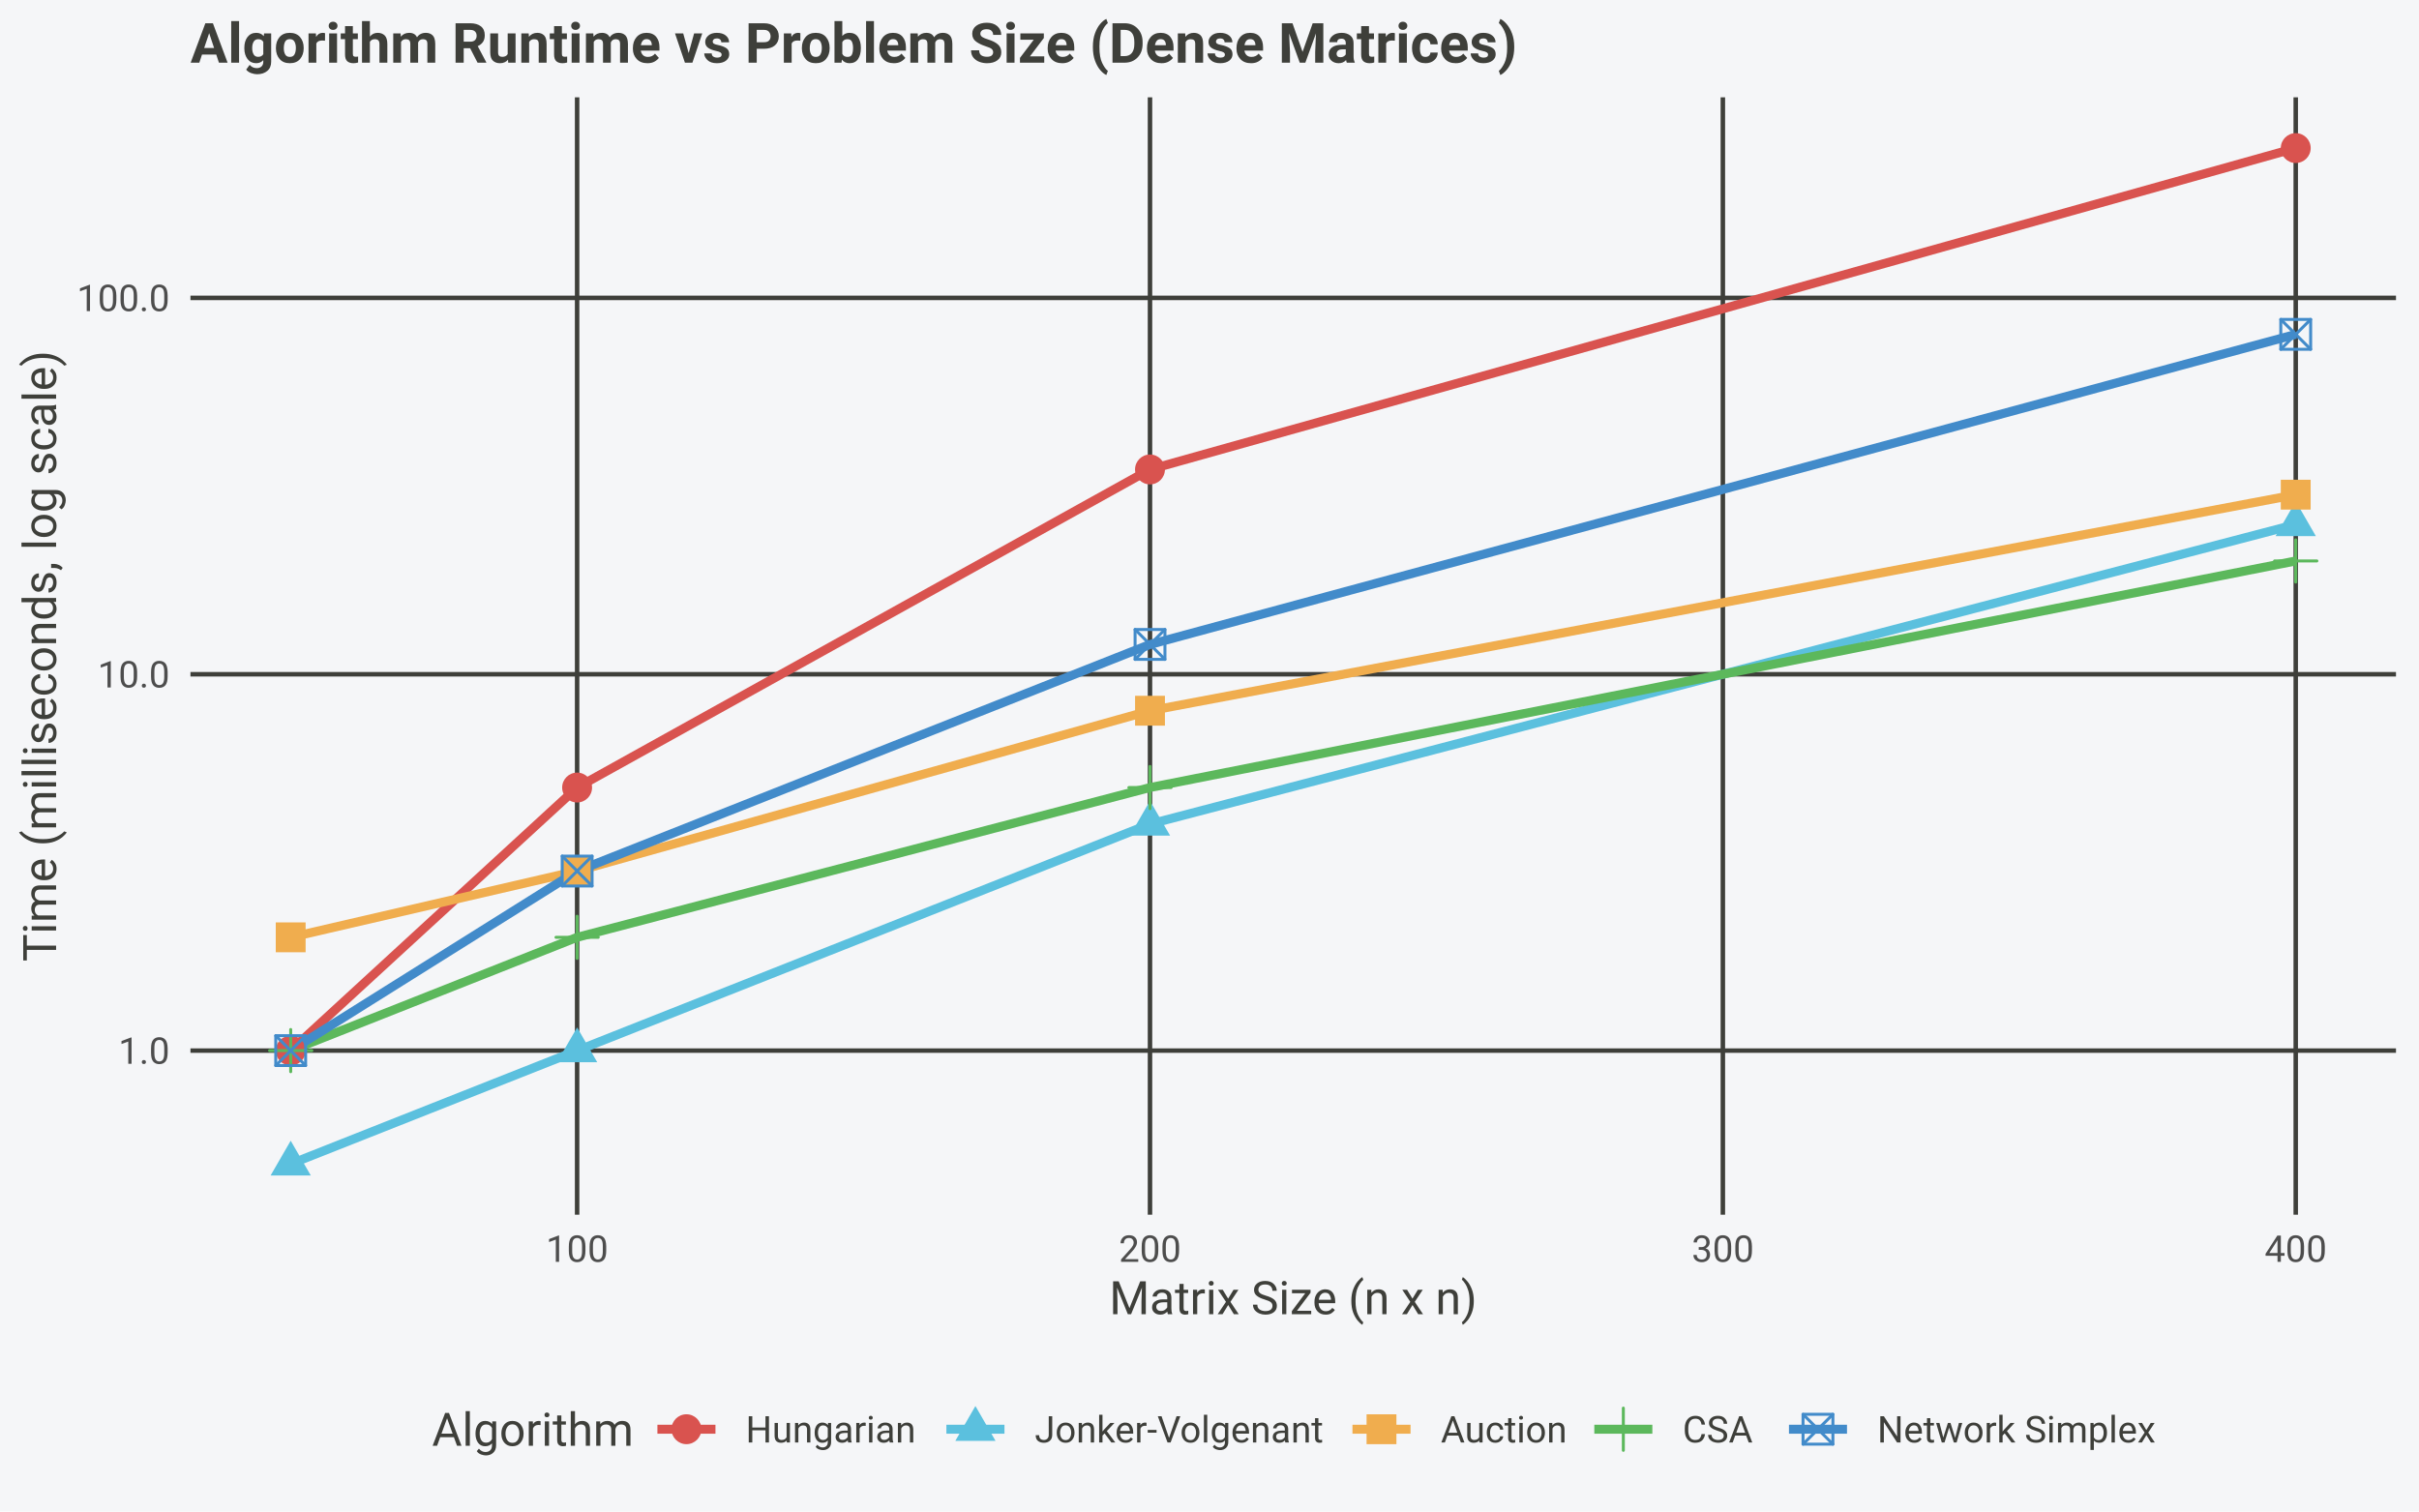
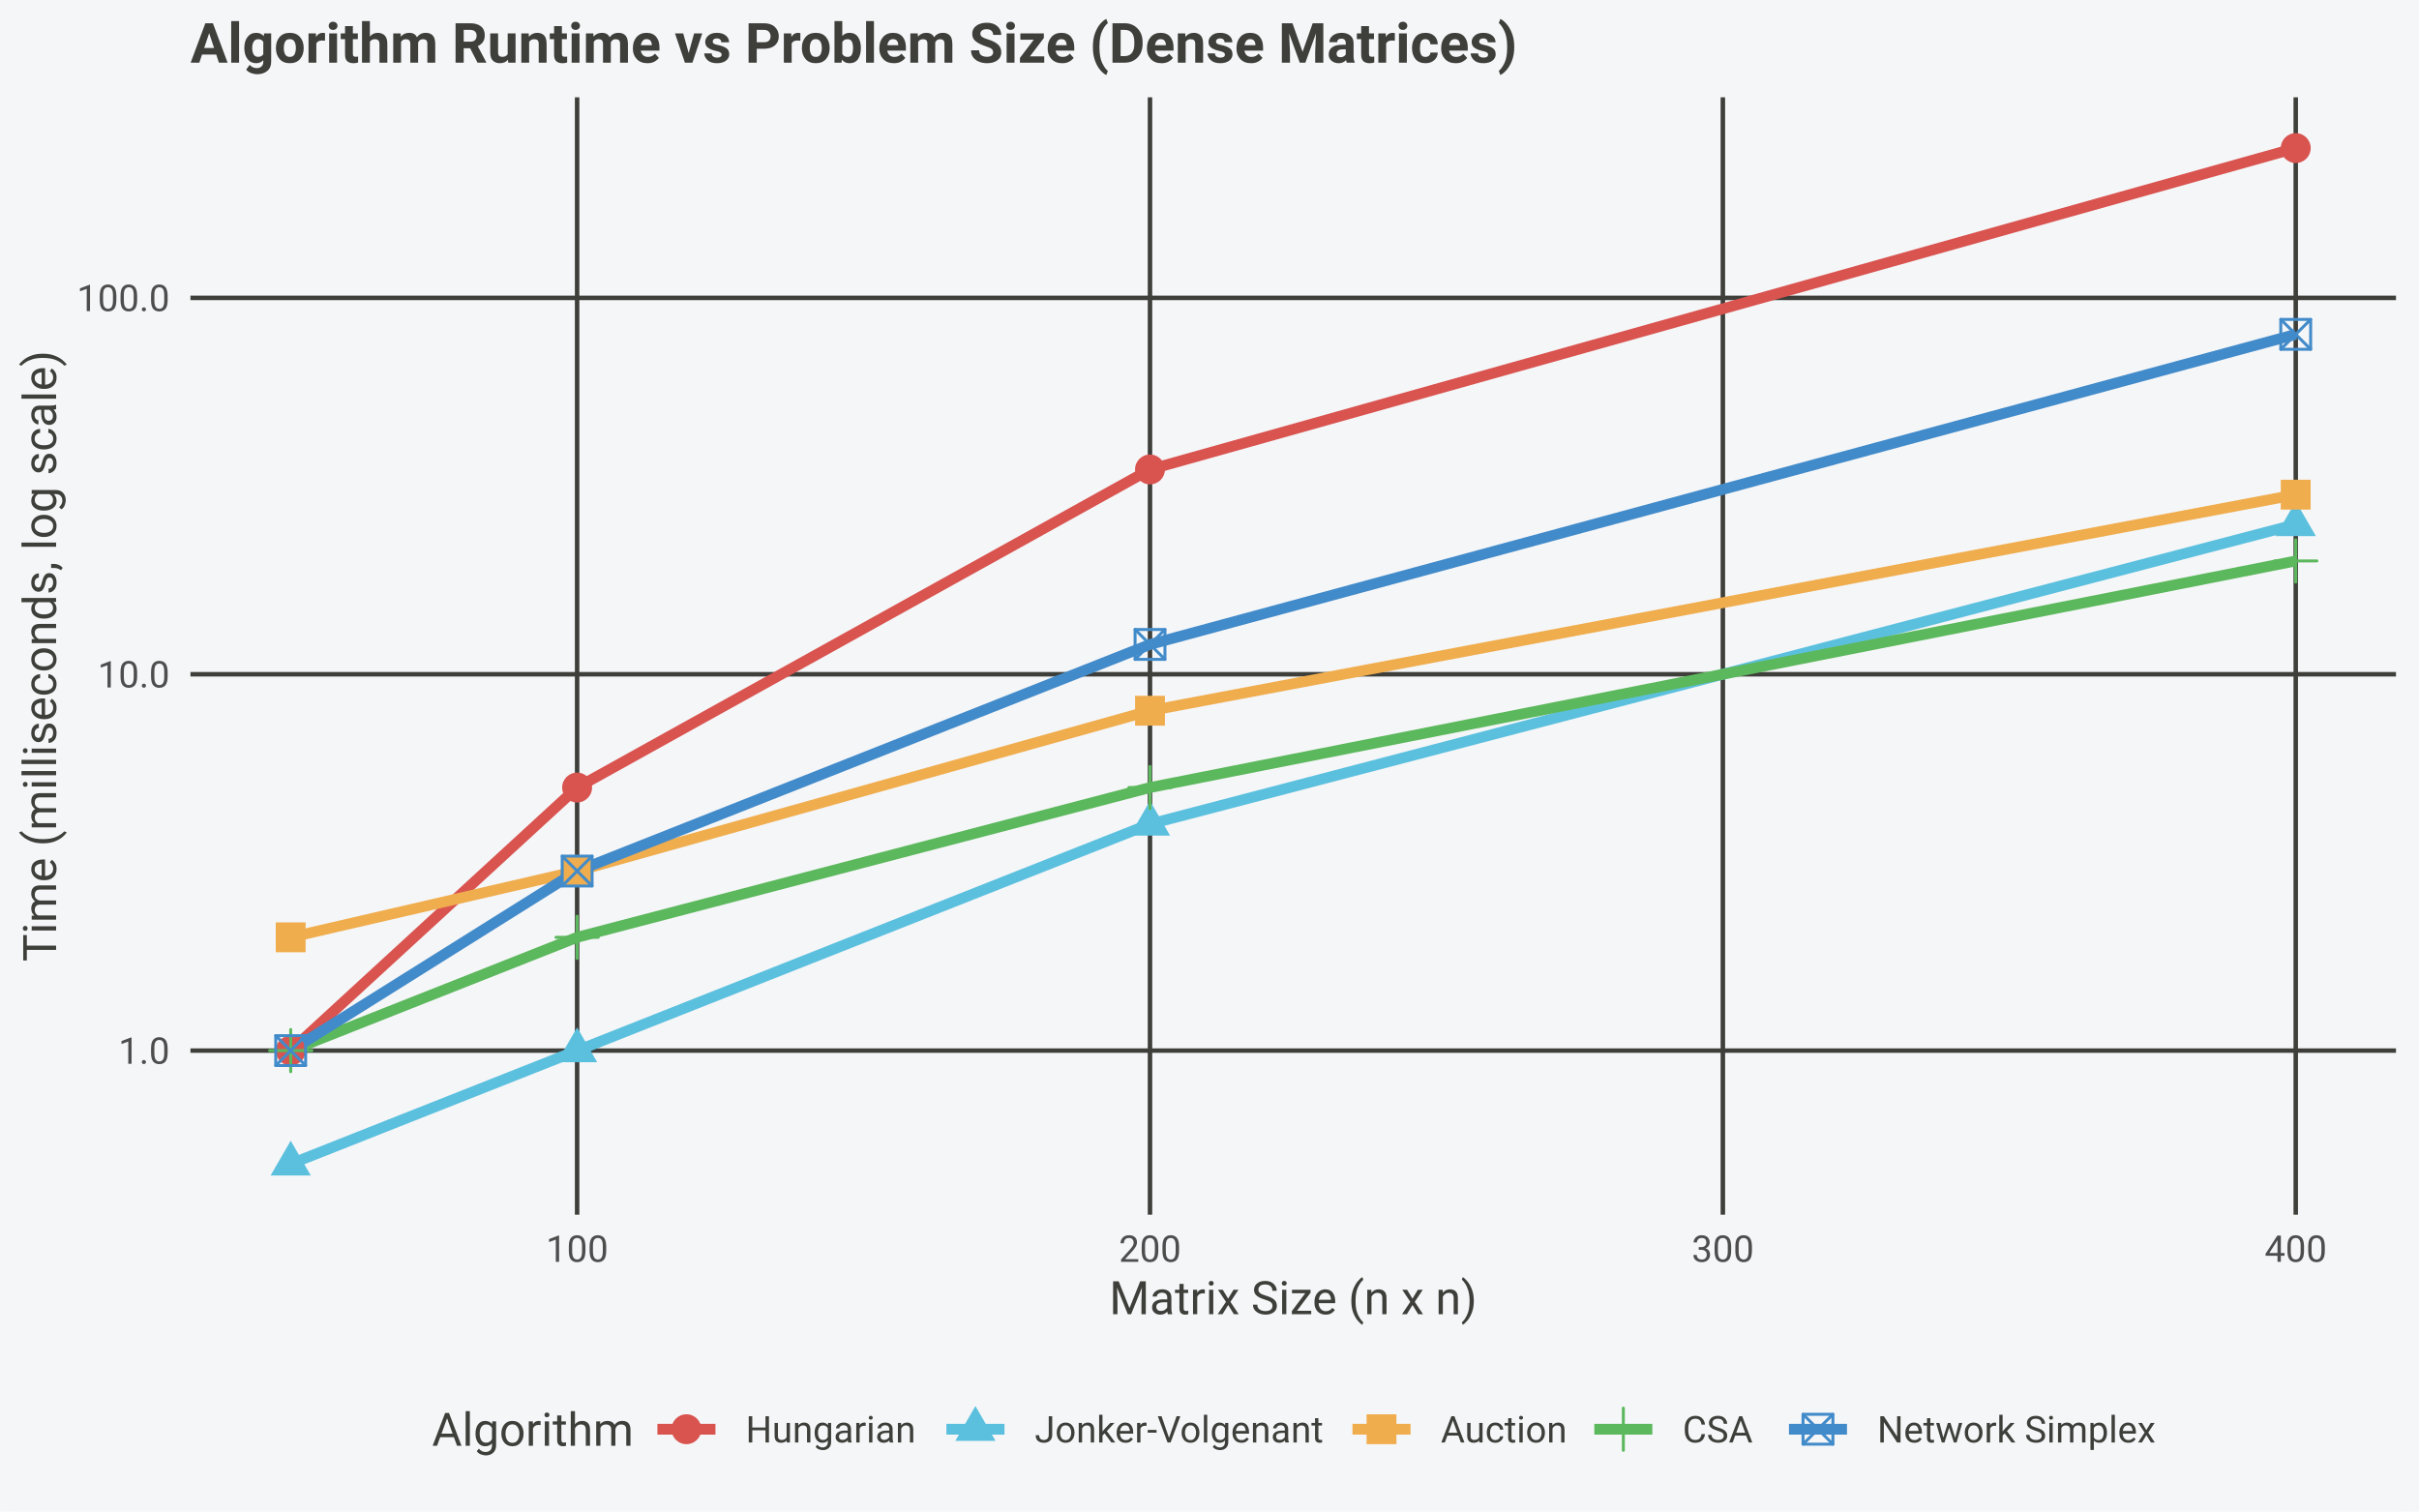
<svg xmlns="http://www.w3.org/2000/svg" width="576.00pt" height="360.00pt" viewBox="0 0 576.00 360.00">
  <g class="svglite">
    <defs>
      <style type="text/css">
    /* theme-aware-processed */
    .svglite line, .svglite polyline, .svglite polygon, .svglite path, .svglite circle {
      fill: none;
      stroke: #3E3F3A;
      stroke-linecap: round;
      stroke-linejoin: round;
      stroke-miterlimit: 10.00;
    }
    .svglite &gt; g &gt; rect {
      fill: none;
      stroke: #3E3F3A;
      stroke-linecap: round;
      stroke-linejoin: round;
      stroke-miterlimit: 10.00;
    }
    .svglite text {
      white-space: pre;
      fill: #3E3F3A;
    }
    .svglite g.glyphgroup path {
      fill: inherit;
      stroke: none;
    }
  </style>
    </defs>
    <rect width="100%" height="100%" style="stroke: none; fill: #F5F6F8;" />
    <defs>
      <clipPath id="cpMC4wMHw1NzYuMDB8MC4wMHwzNjAuMDA=">
        <rect x="0.00" y="0.00" width="576.00" height="360.00" />
      </clipPath>
    </defs>
    <g clip-path="url(#cpMC4wMHw1NzYuMDB8MC4wMHwzNjAuMDA=)">
      <rect rx="4" x="0.00" y="0.00" width="576.00" height="360.00" style="stroke-width: 1.07; stroke: none; fill: #F5F6F8;" />
    </g>
    <defs>
      <clipPath id="cpNDUuMzV8NTcwLjUyfDIzLjE4fDI4OS4zMQ==">
        <rect x="45.35" y="23.18" width="525.17" height="266.13" />
      </clipPath>
    </defs>
    <g clip-path="url(#cpNDUuMzV8NTcwLjUyfDIzLjE4fDI4OS4zMQ==)">
      <polyline points="45.35,250.22 570.52,250.22 " style="stroke-width: 1.07; stroke: #3E3F3A; stroke-linecap: butt;" />
      <polyline points="45.35,160.59 570.52,160.59 " style="stroke-width: 1.07; stroke: #3E3F3A; stroke-linecap: butt;" />
      <polyline points="45.35,70.95 570.52,70.95 " style="stroke-width: 1.07; stroke: #3E3F3A; stroke-linecap: butt;" />
      <polyline points="137.42,289.31 137.42,23.18 " style="stroke-width: 1.07; stroke: #3E3F3A; stroke-linecap: butt;" />
      <polyline points="273.83,289.31 273.83,23.18 " style="stroke-width: 1.07; stroke: #3E3F3A; stroke-linecap: butt;" />
      <polyline points="410.24,289.31 410.24,23.18 " style="stroke-width: 1.07; stroke: #3E3F3A; stroke-linecap: butt;" />
      <polyline points="546.65,289.31 546.65,23.18 " style="stroke-width: 1.07; stroke: #3E3F3A; stroke-linecap: butt;" />
-       <polyline points="69.22,250.22 137.42,187.57 273.83,111.81 546.65,35.27 " style="stroke-width: 2.13; stroke: #D9534F; stroke-linecap: butt;" />
-       <polyline points="69.22,277.21 137.42,250.22 273.83,196.26 546.65,124.91 " style="stroke-width: 2.13; stroke: #5BC0DE; stroke-linecap: butt;" />
-       <polyline points="69.22,223.24 137.42,207.46 273.83,169.27 546.65,117.82 " style="stroke-width: 2.13; stroke: #F0AD4E; stroke-linecap: butt;" />
-       <polyline points="69.22,250.22 137.42,223.24 273.83,187.57 546.65,133.60 " style="stroke-width: 2.13; stroke: #5CB85C; stroke-linecap: butt;" />
-       <polyline points="69.22,250.22 137.42,207.46 273.83,153.49 546.65,79.63 " style="stroke-width: 2.13; stroke: #428BCA; stroke-linecap: butt;" />
+       <polyline points="69.22,250.22 137.42,187.57 273.83,111.81 546.65,35.27 " style="stroke-width: 2.56; stroke: #D9534F; stroke-linecap: butt;" />
+       <polyline points="69.22,277.21 137.42,250.22 273.83,196.26 546.65,124.91 " style="stroke-width: 2.56; stroke: #5BC0DE; stroke-linecap: butt;" />
+       <polyline points="69.22,223.24 137.42,207.46 273.83,169.27 546.65,117.82 " style="stroke-width: 2.56; stroke: #F0AD4E; stroke-linecap: butt;" />
+       <polyline points="69.22,250.22 137.42,223.24 273.83,187.57 546.65,133.60 " style="stroke-width: 2.56; stroke: #5CB85C; stroke-linecap: butt;" />
+       <polyline points="69.22,250.22 137.42,207.46 273.83,153.49 546.65,79.63 " style="stroke-width: 2.56; stroke: #428BCA; stroke-linecap: butt;" />
      <circle cx="69.22" cy="250.22" r="3.56" style="stroke-width: 0.71; stroke: none; fill: #D9534F;" />
      <polygon points="69.22,271.68 74.01,279.97 64.43,279.97 " style="stroke-width: 0.71; stroke: none; fill: #5BC0DE;" />
      <polygon points="65.66,226.80 72.77,226.80 72.77,219.69 65.66,219.69 " style="stroke-width: 0.71; stroke: none; fill: #F0AD4E;" />
      <line x1="64.19" y1="250.22" x2="74.25" y2="250.22" style="stroke-width: 0.71; stroke: #5CB85C;" />
      <line x1="69.22" y1="255.25" x2="69.22" y2="245.20" style="stroke-width: 0.71; stroke: #5CB85C;" />
      <rect x="65.66" y="246.67" width="7.11" height="7.11" style="stroke-width: 0.71; stroke: #428BCA;" />
      <line x1="65.66" y1="253.78" x2="72.77" y2="246.67" style="stroke-width: 0.71; stroke: #428BCA;" />
      <line x1="65.66" y1="246.67" x2="72.77" y2="253.78" style="stroke-width: 0.71; stroke: #428BCA;" />
      <circle cx="137.42" cy="187.57" r="3.56" style="stroke-width: 0.71; stroke: none; fill: #D9534F;" />
      <polygon points="137.42,244.70 142.21,252.99 132.63,252.99 " style="stroke-width: 0.71; stroke: none; fill: #5BC0DE;" />
      <polygon points="133.87,211.01 140.98,211.01 140.98,203.90 133.87,203.90 " style="stroke-width: 0.71; stroke: none; fill: #F0AD4E;" />
      <line x1="132.39" y1="223.24" x2="142.45" y2="223.24" style="stroke-width: 0.71; stroke: #5CB85C;" />
      <line x1="137.42" y1="228.27" x2="137.42" y2="218.21" style="stroke-width: 0.71; stroke: #5CB85C;" />
      <rect x="133.87" y="203.90" width="7.11" height="7.11" style="stroke-width: 0.71; stroke: #428BCA;" />
      <line x1="133.87" y1="211.01" x2="140.98" y2="203.90" style="stroke-width: 0.71; stroke: #428BCA;" />
      <line x1="133.87" y1="203.90" x2="140.98" y2="211.01" style="stroke-width: 0.71; stroke: #428BCA;" />
      <circle cx="273.83" cy="111.81" r="3.56" style="stroke-width: 0.71; stroke: none; fill: #D9534F;" />
      <polygon points="273.83,190.73 278.62,199.02 269.04,199.02 " style="stroke-width: 0.71; stroke: none; fill: #5BC0DE;" />
      <polygon points="270.28,172.83 277.39,172.83 277.39,165.72 270.28,165.72 " style="stroke-width: 0.71; stroke: none; fill: #F0AD4E;" />
      <line x1="268.80" y1="187.57" x2="278.86" y2="187.57" style="stroke-width: 0.71; stroke: #5CB85C;" />
      <line x1="273.83" y1="192.60" x2="273.83" y2="182.54" style="stroke-width: 0.71; stroke: #5CB85C;" />
      <rect x="270.28" y="149.93" width="7.11" height="7.11" style="stroke-width: 0.71; stroke: #428BCA;" />
      <line x1="270.28" y1="157.04" x2="277.39" y2="149.93" style="stroke-width: 0.71; stroke: #428BCA;" />
      <line x1="270.28" y1="149.93" x2="277.39" y2="157.04" style="stroke-width: 0.71; stroke: #428BCA;" />
      <circle cx="546.65" cy="35.27" r="3.56" style="stroke-width: 0.71; stroke: none; fill: #D9534F;" />
      <polygon points="546.65,119.38 551.44,127.68 541.86,127.68 " style="stroke-width: 0.71; stroke: none; fill: #5BC0DE;" />
      <polygon points="543.09,121.37 550.20,121.37 550.20,114.26 543.09,114.26 " style="stroke-width: 0.71; stroke: none; fill: #F0AD4E;" />
      <line x1="541.62" y1="133.60" x2="551.68" y2="133.60" style="stroke-width: 0.71; stroke: #5CB85C;" />
      <line x1="546.65" y1="138.63" x2="546.65" y2="128.57" style="stroke-width: 0.71; stroke: #5CB85C;" />
      <rect x="543.09" y="76.08" width="7.11" height="7.11" style="stroke-width: 0.71; stroke: #428BCA;" />
      <line x1="543.09" y1="83.19" x2="550.20" y2="76.08" style="stroke-width: 0.71; stroke: #428BCA;" />
      <line x1="543.09" y1="76.08" x2="550.20" y2="83.19" style="stroke-width: 0.71; stroke: #428BCA;" />
    </g>
    <g clip-path="url(#cpMC4wMHw1NzYuMDB8MC4wMHwzNjAuMDA=)">
      <text x="40.41" y="253.37" text-anchor="end" style="font-size: 8.80px;fill: #4D4D4D; font-family: &quot;Roboto&quot;, -apple-system, BlinkMacSystemFont, &quot;Segoe UI&quot;, system-ui, sans-serif;" textLength="12.22px" lengthAdjust="spacingAndGlyphs">1.0</text>
      <text x="40.41" y="163.74" text-anchor="end" style="font-size: 8.80px;fill: #4D4D4D; font-family: &quot;Roboto&quot;, -apple-system, BlinkMacSystemFont, &quot;Segoe UI&quot;, system-ui, sans-serif;" textLength="17.11px" lengthAdjust="spacingAndGlyphs">10.0</text>
      <text x="40.41" y="74.10" text-anchor="end" style="font-size: 8.80px;fill: #4D4D4D; font-family: &quot;Roboto&quot;, -apple-system, BlinkMacSystemFont, &quot;Segoe UI&quot;, system-ui, sans-serif;" textLength="22.00px" lengthAdjust="spacingAndGlyphs">100.0</text>
      <text x="137.42" y="300.54" text-anchor="middle" style="font-size: 8.80px;fill: #4D4D4D; font-family: &quot;Roboto&quot;, -apple-system, BlinkMacSystemFont, &quot;Segoe UI&quot;, system-ui, sans-serif;" textLength="14.67px" lengthAdjust="spacingAndGlyphs">100</text>
      <text x="273.83" y="300.54" text-anchor="middle" style="font-size: 8.80px;fill: #4D4D4D; font-family: &quot;Roboto&quot;, -apple-system, BlinkMacSystemFont, &quot;Segoe UI&quot;, system-ui, sans-serif;" textLength="14.67px" lengthAdjust="spacingAndGlyphs">200</text>
      <text x="410.24" y="300.54" text-anchor="middle" style="font-size: 8.80px;fill: #4D4D4D; font-family: &quot;Roboto&quot;, -apple-system, BlinkMacSystemFont, &quot;Segoe UI&quot;, system-ui, sans-serif;" textLength="14.67px" lengthAdjust="spacingAndGlyphs">300</text>
      <text x="546.65" y="300.54" text-anchor="middle" style="font-size: 8.80px;fill: #4D4D4D; font-family: &quot;Roboto&quot;, -apple-system, BlinkMacSystemFont, &quot;Segoe UI&quot;, system-ui, sans-serif;" textLength="14.67px" lengthAdjust="spacingAndGlyphs">400</text>
      <text x="307.93" y="313.00" text-anchor="middle" style="font-size: 11.00px; font-family: &quot;Roboto&quot;, -apple-system, BlinkMacSystemFont, &quot;Segoe UI&quot;, system-ui, sans-serif;" textLength="88.66px" lengthAdjust="spacingAndGlyphs">Matrix Size (n x n)</text>
      <text transform="translate(13.36,156.24) rotate(-90)" text-anchor="middle" style="font-size: 11.00px; font-family: &quot;Roboto&quot;, -apple-system, BlinkMacSystemFont, &quot;Segoe UI&quot;, system-ui, sans-serif;" textLength="143.88px" lengthAdjust="spacingAndGlyphs">Time (milliseconds, log scale)</text>
      <text x="102.86" y="344.34" style="font-size: 11.00px; font-family: &quot;Roboto&quot;, -apple-system, BlinkMacSystemFont, &quot;Segoe UI&quot;, system-ui, sans-serif;" textLength="46.47px" lengthAdjust="spacingAndGlyphs">Algorithm</text>
-       <line x1="156.54" y1="340.40" x2="170.36" y2="340.40" style="stroke-width: 2.13; stroke: #D9534F; stroke-linecap: butt;" />
+       <line x1="156.54" y1="340.40" x2="170.36" y2="340.40" style="stroke-width: 2.56; stroke: #D9534F; stroke-linecap: butt;" />
      <circle cx="163.45" cy="340.40" r="3.56" style="stroke-width: 0.71; stroke: none; fill: #D9534F;" />
-       <line x1="225.35" y1="340.40" x2="239.18" y2="340.40" style="stroke-width: 2.13; stroke: #5BC0DE; stroke-linecap: butt;" />
+       <line x1="225.35" y1="340.40" x2="239.18" y2="340.40" style="stroke-width: 2.56; stroke: #5BC0DE; stroke-linecap: butt;" />
      <polygon points="232.26,334.87 237.05,343.17 227.48,343.17 " style="stroke-width: 0.71; stroke: none; fill: #5BC0DE;" />
-       <line x1="322.04" y1="340.40" x2="335.87" y2="340.40" style="stroke-width: 2.13; stroke: #F0AD4E; stroke-linecap: butt;" />
+       <line x1="322.04" y1="340.40" x2="335.87" y2="340.40" style="stroke-width: 2.56; stroke: #F0AD4E; stroke-linecap: butt;" />
      <polygon points="325.40,343.96 332.51,343.96 332.51,336.85 325.40,336.85 " style="stroke-width: 0.71; stroke: none; fill: #F0AD4E;" />
-       <line x1="379.63" y1="340.40" x2="393.45" y2="340.40" style="stroke-width: 2.13; stroke: #5CB85C; stroke-linecap: butt;" />
+       <line x1="379.63" y1="340.40" x2="393.45" y2="340.40" style="stroke-width: 2.56; stroke: #5CB85C; stroke-linecap: butt;" />
      <line x1="381.51" y1="340.40" x2="391.57" y2="340.40" style="stroke-width: 0.71; stroke: #5CB85C;" />
      <line x1="386.54" y1="345.43" x2="386.54" y2="335.37" style="stroke-width: 0.71; stroke: #5CB85C;" />
-       <line x1="425.98" y1="340.40" x2="439.80" y2="340.40" style="stroke-width: 2.13; stroke: #428BCA; stroke-linecap: butt;" />
+       <line x1="425.98" y1="340.40" x2="439.80" y2="340.40" style="stroke-width: 2.56; stroke: #428BCA; stroke-linecap: butt;" />
      <rect x="429.33" y="336.85" width="7.11" height="7.11" style="stroke-width: 0.71; stroke: #428BCA;" />
      <line x1="429.33" y1="343.96" x2="436.44" y2="336.85" style="stroke-width: 0.71; stroke: #428BCA;" />
      <line x1="429.33" y1="336.85" x2="436.44" y2="343.96" style="stroke-width: 0.71; stroke: #428BCA;" />
      <text x="177.57" y="343.55" style="font-size: 8.80px; font-family: &quot;Roboto&quot;, -apple-system, BlinkMacSystemFont, &quot;Segoe UI&quot;, system-ui, sans-serif;" textLength="40.58px" lengthAdjust="spacingAndGlyphs">Hungarian</text>
      <text x="246.38" y="343.55" style="font-size: 8.80px; font-family: &quot;Roboto&quot;, -apple-system, BlinkMacSystemFont, &quot;Segoe UI&quot;, system-ui, sans-serif;" textLength="68.45px" lengthAdjust="spacingAndGlyphs">Jonker-Volgenant</text>
      <text x="343.08" y="343.55" style="font-size: 8.80px; font-family: &quot;Roboto&quot;, -apple-system, BlinkMacSystemFont, &quot;Segoe UI&quot;, system-ui, sans-serif;" textLength="29.34px" lengthAdjust="spacingAndGlyphs">Auction</text>
      <text x="400.66" y="343.55" style="font-size: 8.80px; font-family: &quot;Roboto&quot;, -apple-system, BlinkMacSystemFont, &quot;Segoe UI&quot;, system-ui, sans-serif;" textLength="18.11px" lengthAdjust="spacingAndGlyphs">CSA</text>
      <text x="447.01" y="343.55" style="font-size: 8.80px; font-family: &quot;Roboto&quot;, -apple-system, BlinkMacSystemFont, &quot;Segoe UI&quot;, system-ui, sans-serif;" textLength="66.00px" lengthAdjust="spacingAndGlyphs">Network Simplex</text>
      <text x="45.35" y="14.93" style="font-size: 13.20px; font-weight: bold; font-family: &quot;Roboto&quot;, -apple-system, BlinkMacSystemFont, &quot;Segoe UI&quot;, system-ui, sans-serif;" textLength="332.56px" lengthAdjust="spacingAndGlyphs">Algorithm Runtime vs Problem Size (Dense Matrices)</text>
    </g>
  </g>
</svg>
